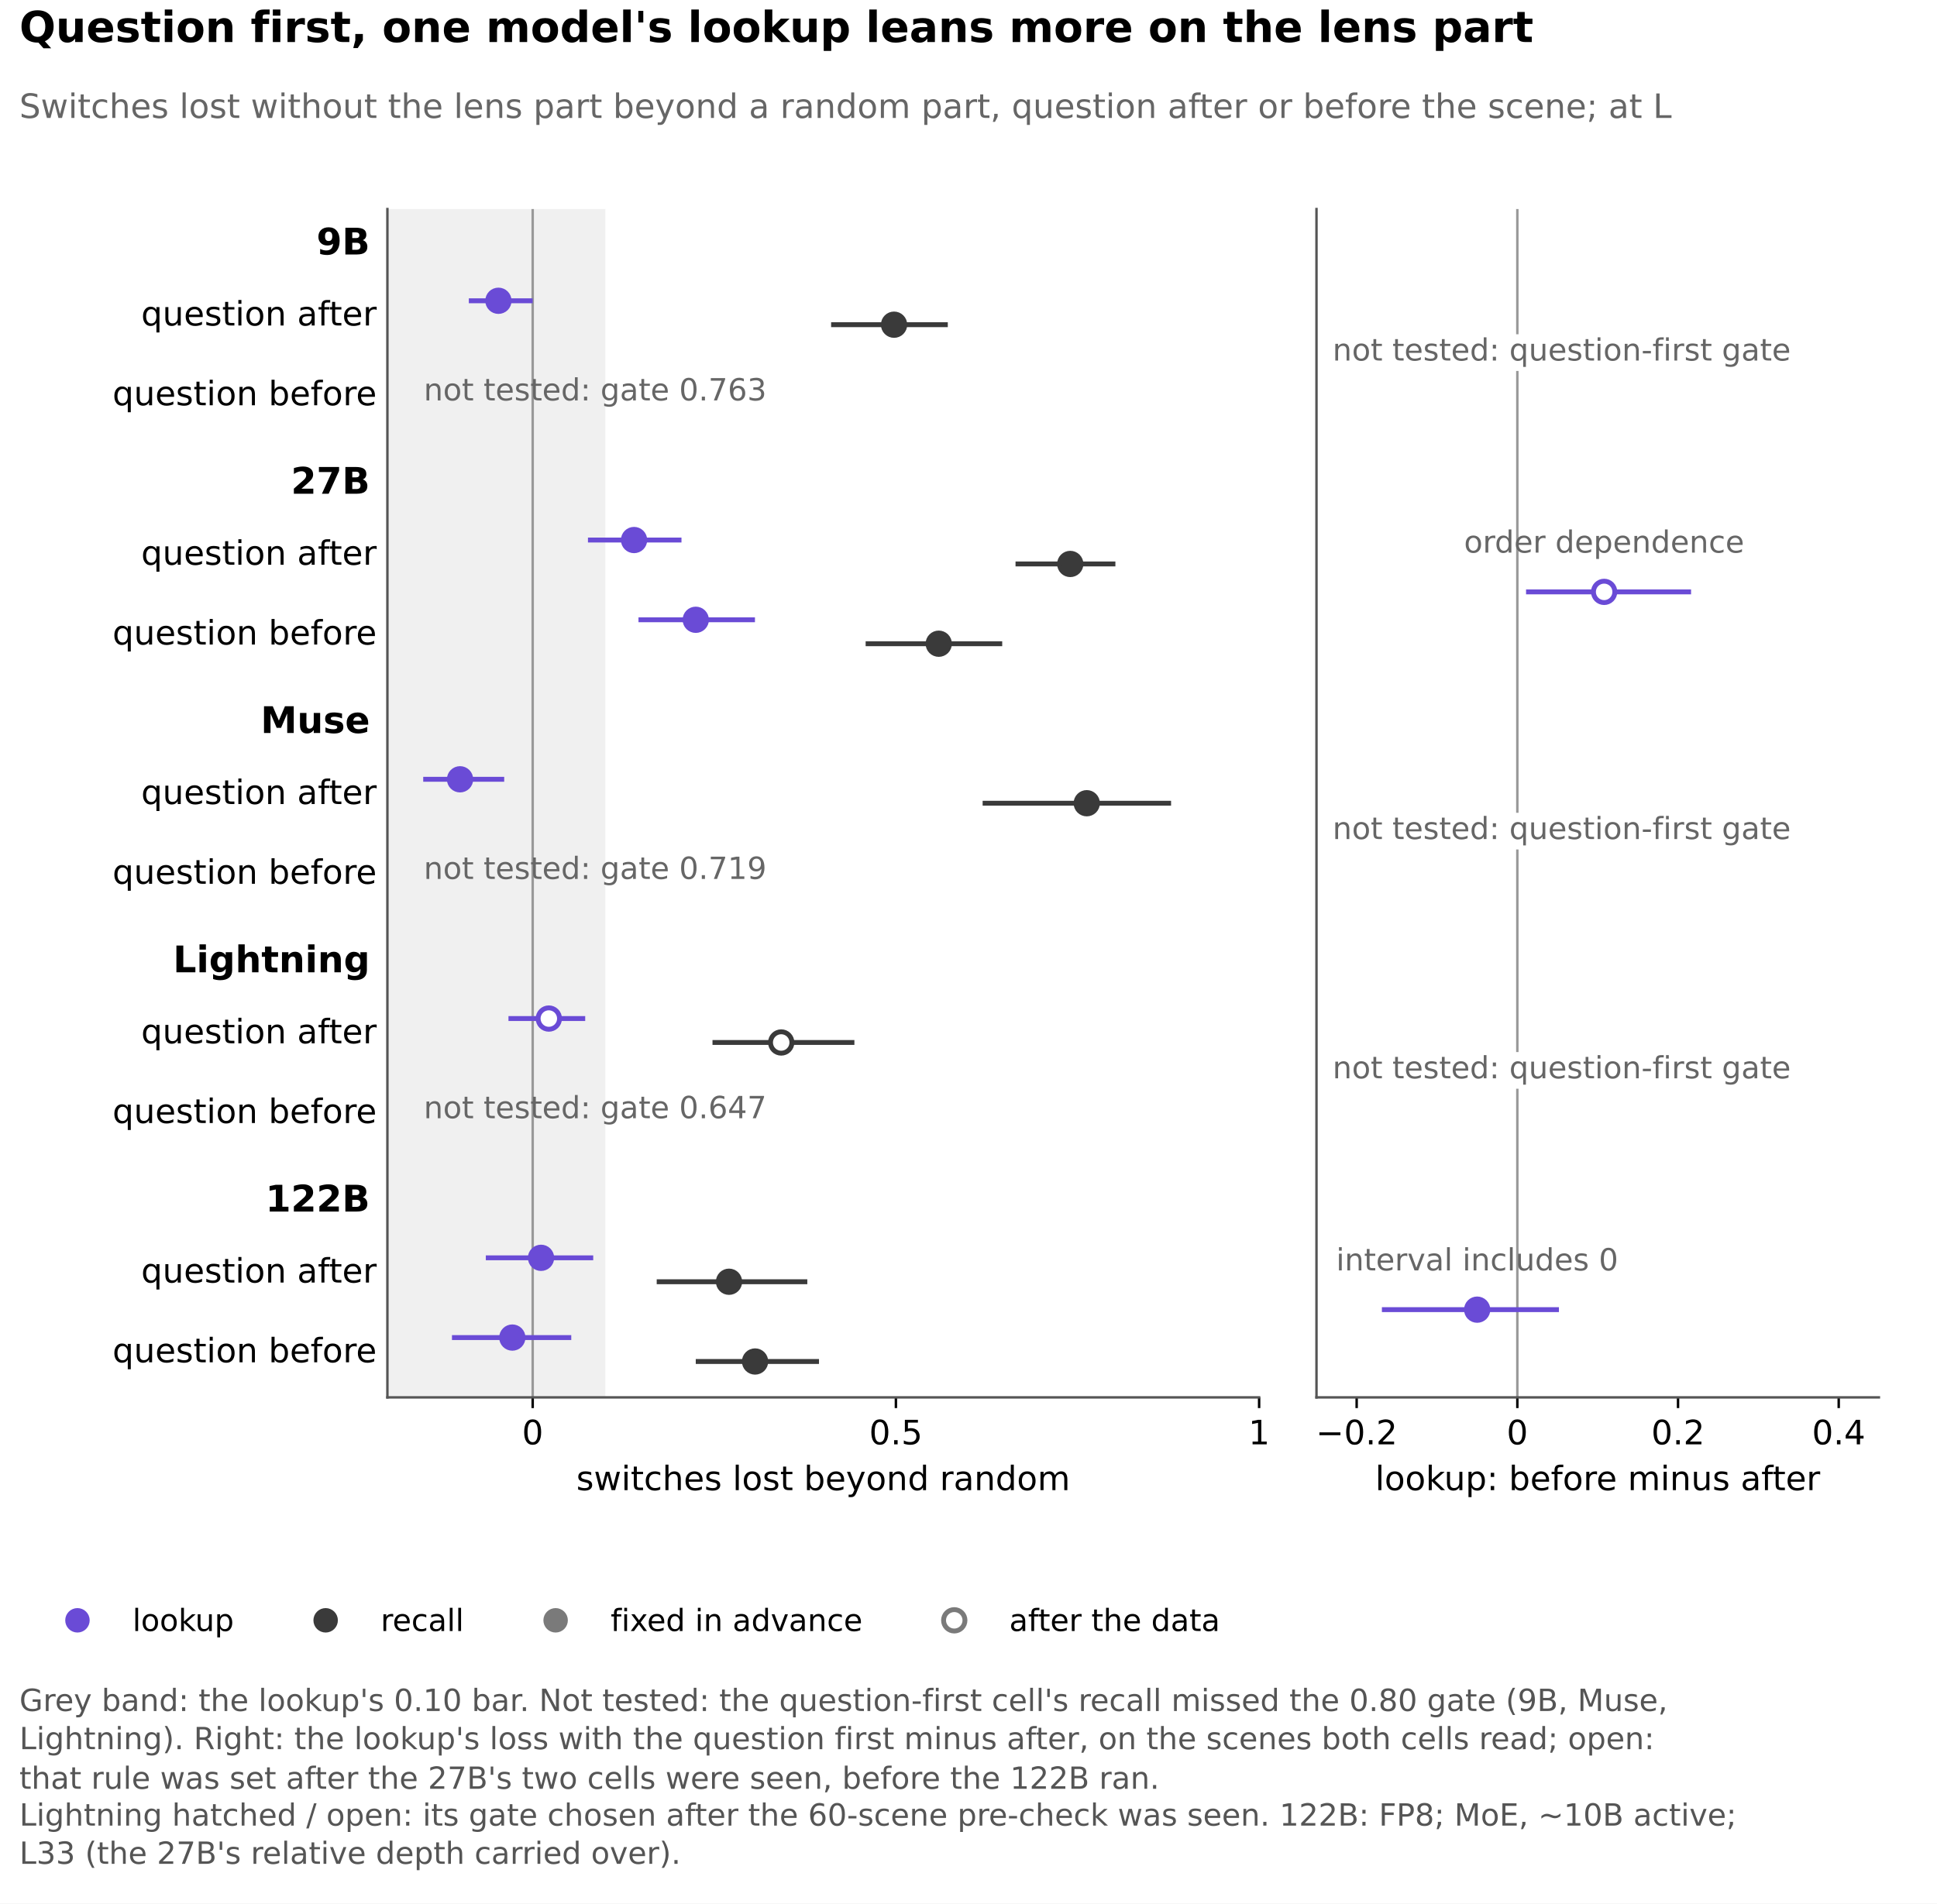
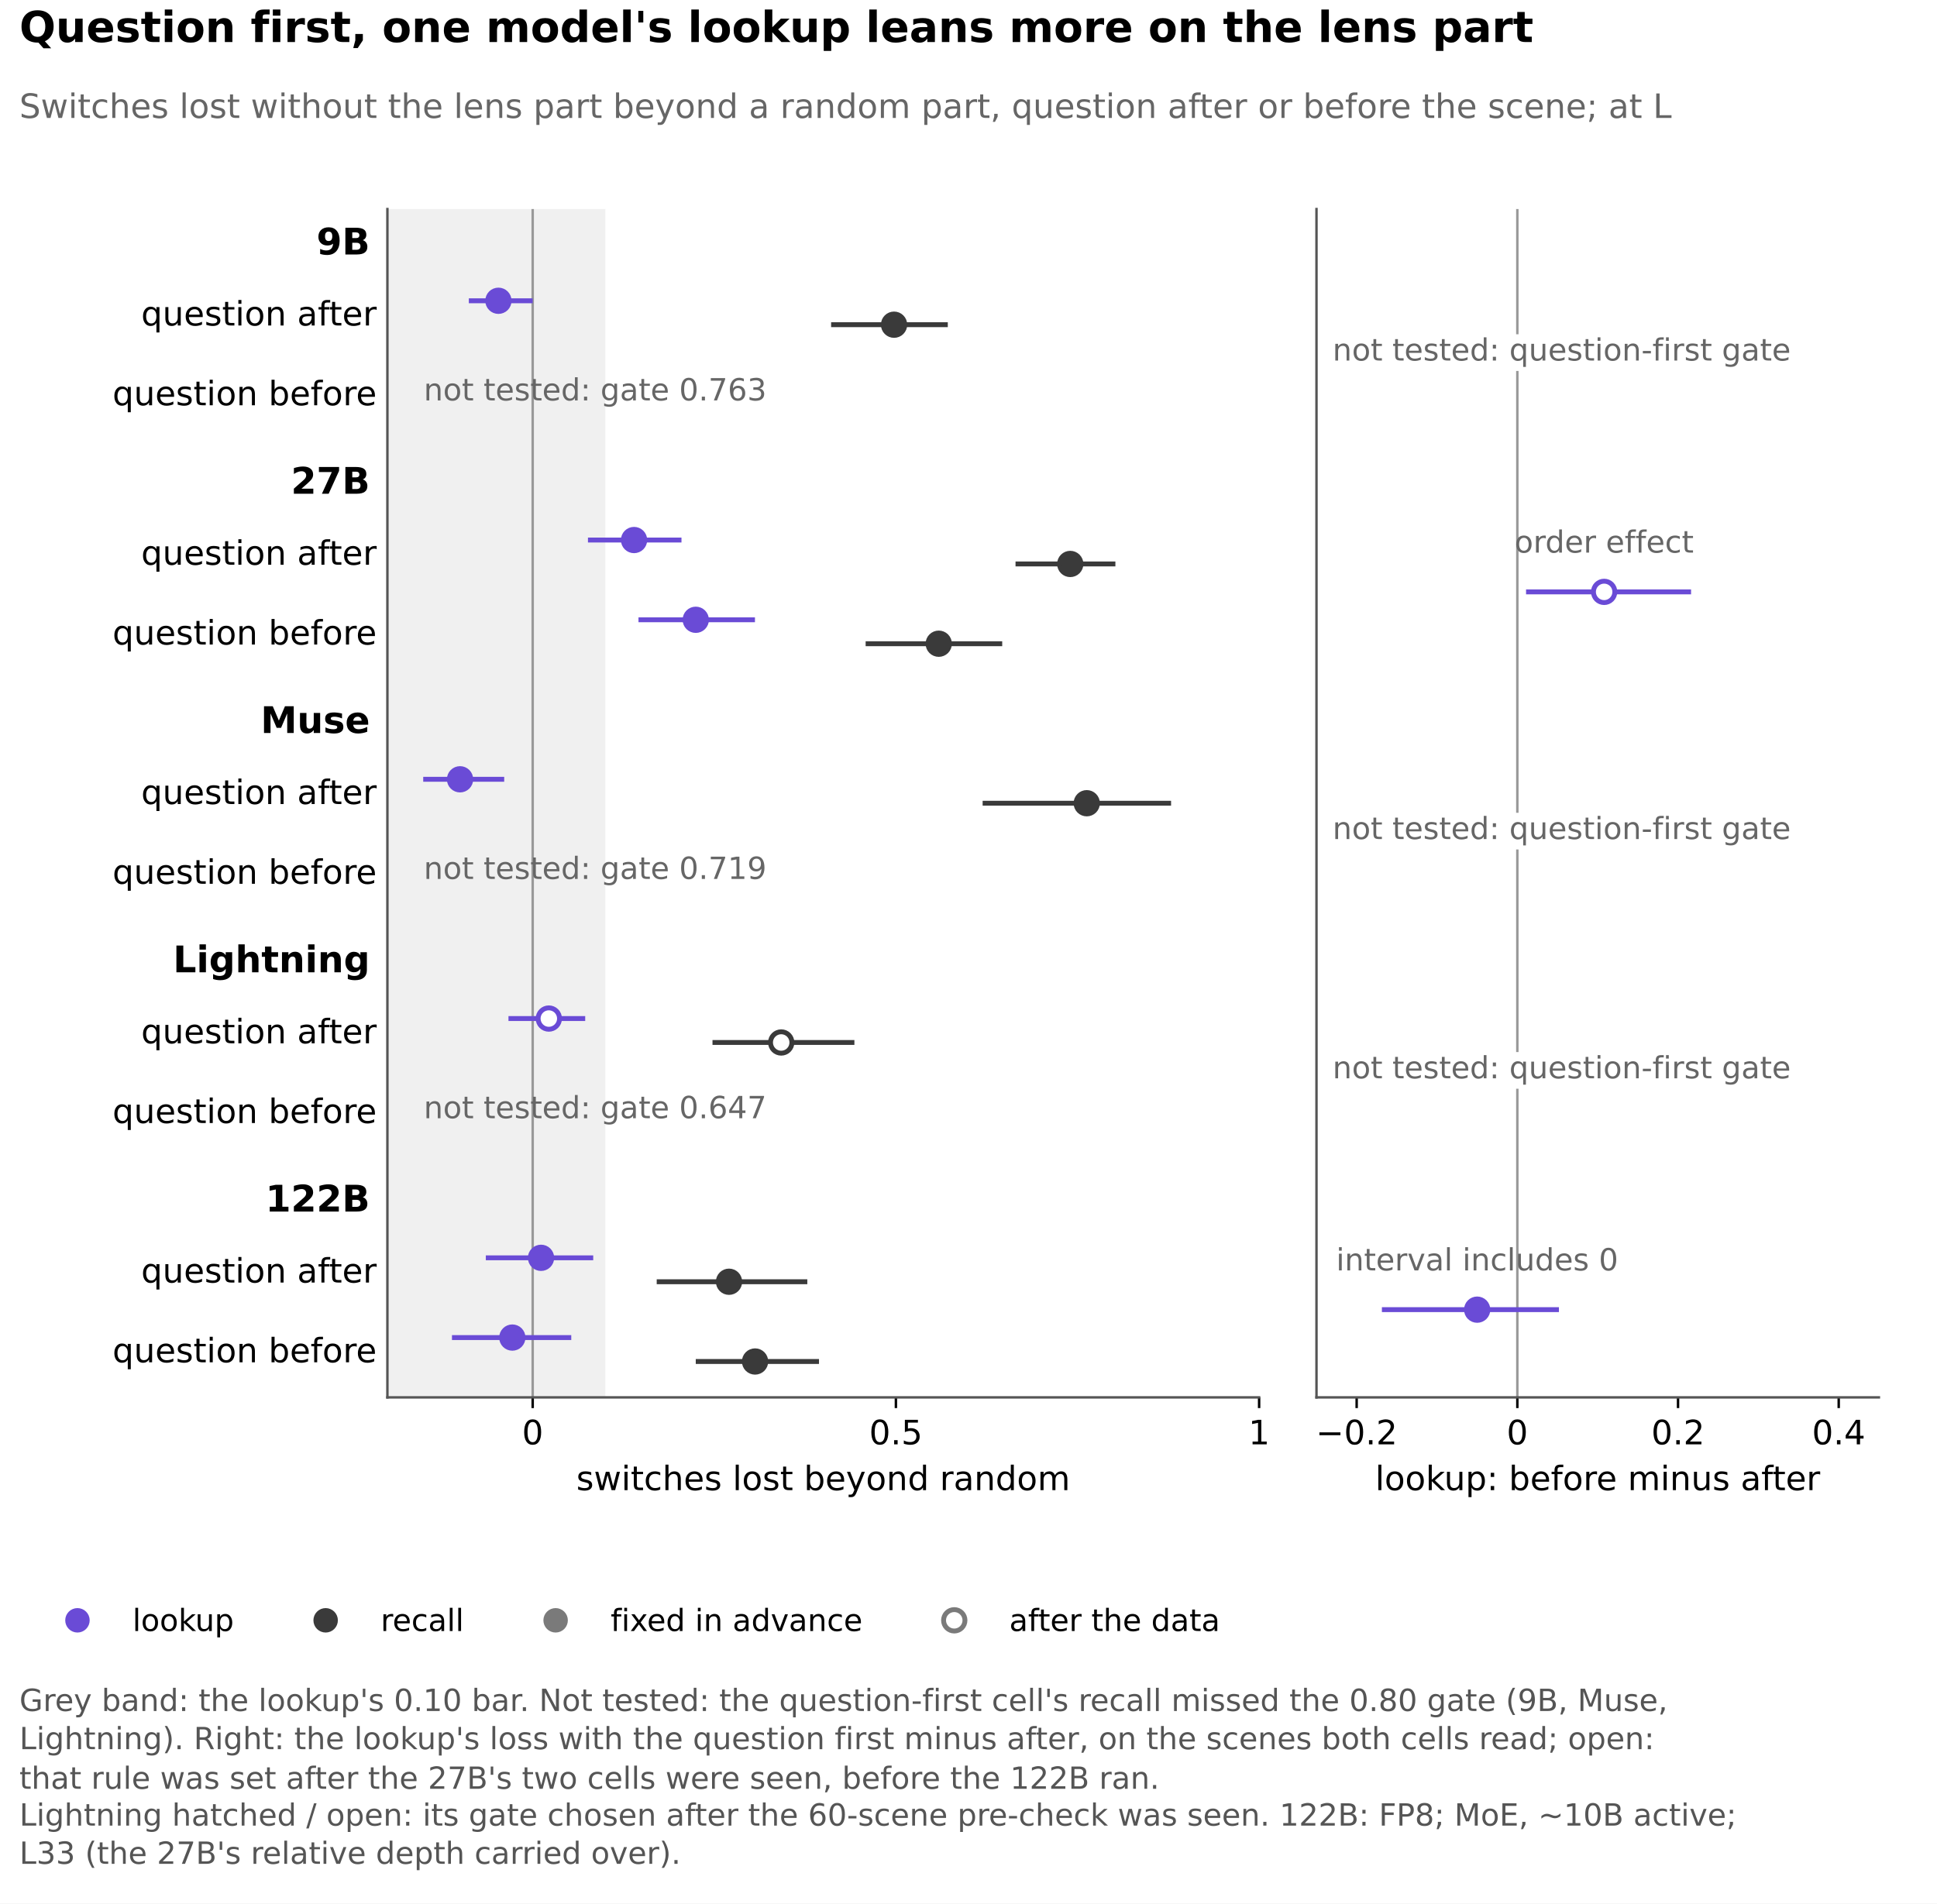
<svg xmlns="http://www.w3.org/2000/svg" xmlns:xlink="http://www.w3.org/1999/xlink" width="633.6pt" height="622.8pt" viewBox="0 0 633.6 622.8" version="1.1">
  <defs>
    <style type="text/css">*{stroke-linejoin: round; stroke-linecap: butt}</style>
  </defs>
  <g id="figure_1">
    <g id="patch_1">
      <path d="M 0 622.8  L 633.6 622.8  L 633.6 0  L 0 0  z " style="fill: #ffffff" />
    </g>
    <g id="axes_1">
      <g id="patch_2">
        <path d="M 126.72 457.2  L 411.864 457.2  L 411.864 68.4  L 126.72 68.4  z " style="fill: #ffffff" />
      </g>
      <g id="patch_3">
-         <path d="M 126.72 457.2  L 198.006 457.2  L 198.006 68.4  L 126.72 68.4  z " clip-path="url(#pda720a6f18)" style="fill: #f0f0f0" />
+         <path d="M 126.72 457.2  L 198.006 457.2  L 198.006 68.4  L 126.72 68.4  z " clip-path="url(#pafbea4a067)" style="fill: #f0f0f0" />
      </g>
      <g id="line2d_1">
-         <path d="M 174.244 457.2  L 174.244 68.4  " clip-path="url(#pda720a6f18)" style="fill: none; stroke: #999999; stroke-width: 0.8; stroke-linecap: square" />
+         <path d="M 174.244 457.2  L 174.244 68.4  " clip-path="url(#pafbea4a067)" style="fill: none; stroke: #999999; stroke-width: 0.8; stroke-linecap: square" />
      </g>
      <g id="matplotlib.axis_1">
        <g id="xtick_1">
          <g id="line2d_2">
            <defs>
-               <path id="m77b2ac8d3a" d="M 0 0  L 0 3.5  " style="stroke: #000000; stroke-width: 0.8" />
+               <path id="m7ea7273196" d="M 0 0  L 0 3.5  " style="stroke: #000000; stroke-width: 0.8" />
            </defs>
            <g>
-               <use xlink:href="#m77b2ac8d3a" x="174.244" y="457.2" style="stroke: #000000; stroke-width: 0.8" />
+               <use xlink:href="#m7ea7273196" x="174.244" y="457.2" style="stroke: #000000; stroke-width: 0.8" />
            </g>
          </g>
          <g id="text_1">
            <text style="font-size: 11px; font-family: 'DejaVu Sans'; text-anchor: middle" x="174.244" y="472.557" transform="rotate(-0 174.244 472.5574)">0</text>
          </g>
        </g>
        <g id="xtick_2">
          <g id="line2d_3">
            <g>
-               <use xlink:href="#m77b2ac8d3a" x="293.054" y="457.2" style="stroke: #000000; stroke-width: 0.8" />
+               <use xlink:href="#m7ea7273196" x="293.054" y="457.2" style="stroke: #000000; stroke-width: 0.8" />
            </g>
          </g>
          <g id="text_2">
            <text style="font-size: 11px; font-family: 'DejaVu Sans'; text-anchor: middle" x="293.054" y="472.557" transform="rotate(-0 293.0539 472.5574)">0.5</text>
          </g>
        </g>
        <g id="xtick_3">
          <g id="line2d_4">
            <g>
-               <use xlink:href="#m77b2ac8d3a" x="411.864" y="457.2" style="stroke: #000000; stroke-width: 0.8" />
+               <use xlink:href="#m7ea7273196" x="411.864" y="457.2" style="stroke: #000000; stroke-width: 0.8" />
            </g>
          </g>
          <g id="text_3">
            <text style="font-size: 11px; font-family: 'DejaVu Sans'; text-anchor: middle" x="411.864" y="472.557" transform="rotate(-0 411.8639 472.5574)">1</text>
          </g>
        </g>
        <g id="text_4">
          <text style="font-size: 11px; font-family: 'DejaVu Sans'; text-anchor: middle" x="269.292" y="487.558" transform="rotate(-0 269.2919 487.5583)">switches lost beyond random</text>
        </g>
      </g>
      <g id="matplotlib.axis_2">
        <g id="ytick_1">
          <g id="line2d_5" />
          <g id="text_5">
            <text style="font-size: 11px; font-family: 'DejaVu Sans'; text-anchor: end" x="123.22" y="106.501" transform="rotate(-0 123.22 106.5013)">question after</text>
          </g>
        </g>
        <g id="ytick_2">
          <g id="line2d_6" />
          <g id="text_6">
            <text style="font-size: 11px; font-family: 'DejaVu Sans'; text-anchor: end" x="123.22" y="132.595" transform="rotate(-0 123.22 132.5952)">question before</text>
          </g>
        </g>
        <g id="ytick_3">
          <g id="line2d_7" />
          <g id="text_7">
            <text style="font-size: 11px; font-family: 'DejaVu Sans'; text-anchor: end" x="123.22" y="184.783" transform="rotate(-0 123.22 184.7832)">question after</text>
          </g>
        </g>
        <g id="ytick_4">
          <g id="line2d_8" />
          <g id="text_8">
            <text style="font-size: 11px; font-family: 'DejaVu Sans'; text-anchor: end" x="123.22" y="210.877" transform="rotate(-0 123.22 210.8771)">question before</text>
          </g>
        </g>
        <g id="ytick_5">
          <g id="line2d_9" />
          <g id="text_9">
            <text style="font-size: 11px; font-family: 'DejaVu Sans'; text-anchor: end" x="123.22" y="263.065" transform="rotate(-0 123.22 263.065)">question after</text>
          </g>
        </g>
        <g id="ytick_6">
          <g id="line2d_10" />
          <g id="text_10">
            <text style="font-size: 11px; font-family: 'DejaVu Sans'; text-anchor: end" x="123.22" y="289.159" transform="rotate(-0 123.22 289.159)">question before</text>
          </g>
        </g>
        <g id="ytick_7">
          <g id="line2d_11" />
          <g id="text_11">
            <text style="font-size: 11px; font-family: 'DejaVu Sans'; text-anchor: end" x="123.22" y="341.347" transform="rotate(-0 123.22 341.3469)">question after</text>
          </g>
        </g>
        <g id="ytick_8">
          <g id="line2d_12" />
          <g id="text_12">
            <text style="font-size: 11px; font-family: 'DejaVu Sans'; text-anchor: end" x="123.22" y="367.441" transform="rotate(-0 123.22 367.4409)">question before</text>
          </g>
        </g>
        <g id="ytick_9">
          <g id="line2d_13" />
          <g id="text_13">
            <text style="font-size: 11px; font-family: 'DejaVu Sans'; text-anchor: end" x="123.22" y="419.629" transform="rotate(-0 123.22 419.6288)">question after</text>
          </g>
        </g>
        <g id="ytick_10">
          <g id="line2d_14" />
          <g id="text_14">
            <text style="font-size: 11px; font-family: 'DejaVu Sans'; text-anchor: end" x="123.22" y="445.723" transform="rotate(-0 123.22 445.7228)">question before</text>
          </g>
        </g>
      </g>
      <g id="line2d_15">
-         <path d="M 153.354 98.408  L 174.244 98.408  " clip-path="url(#pda720a6f18)" style="fill: none; stroke: #6a4bd6; stroke-width: 1.6" />
+         <path d="M 153.354 98.408  L 174.244 98.408  " clip-path="url(#pafbea4a067)" style="fill: none; stroke: #6a4bd6; stroke-width: 1.6" />
      </g>
      <g id="line2d_16">
-         <path d="M 271.86 106.236  L 310.027 106.236  " clip-path="url(#pda720a6f18)" style="fill: none; stroke: #3a3a3a; stroke-width: 1.6" />
+         <path d="M 271.86 106.236  L 310.027 106.236  " clip-path="url(#pafbea4a067)" style="fill: none; stroke: #3a3a3a; stroke-width: 1.6" />
      </g>
      <g id="line2d_17">
-         <path d="M 192.324 176.69  L 222.913 176.69  " clip-path="url(#pda720a6f18)" style="fill: none; stroke: #6a4bd6; stroke-width: 1.6" />
+         <path d="M 192.324 176.69  L 222.913 176.69  " clip-path="url(#pafbea4a067)" style="fill: none; stroke: #6a4bd6; stroke-width: 1.6" />
      </g>
      <g id="line2d_18">
-         <path d="M 332.183 184.518  L 364.849 184.518  " clip-path="url(#pda720a6f18)" style="fill: none; stroke: #3a3a3a; stroke-width: 1.6" />
+         <path d="M 332.183 184.518  L 364.849 184.518  " clip-path="url(#pafbea4a067)" style="fill: none; stroke: #3a3a3a; stroke-width: 1.6" />
      </g>
      <g id="line2d_19">
-         <path d="M 208.849 202.784  L 246.949 202.784  " clip-path="url(#pda720a6f18)" style="fill: none; stroke: #6a4bd6; stroke-width: 1.6" />
+         <path d="M 208.849 202.784  L 246.949 202.784  " clip-path="url(#pafbea4a067)" style="fill: none; stroke: #6a4bd6; stroke-width: 1.6" />
      </g>
      <g id="line2d_20">
-         <path d="M 283.153 210.612  L 327.828 210.612  " clip-path="url(#pda720a6f18)" style="fill: none; stroke: #3a3a3a; stroke-width: 1.6" />
+         <path d="M 283.153 210.612  L 327.828 210.612  " clip-path="url(#pafbea4a067)" style="fill: none; stroke: #3a3a3a; stroke-width: 1.6" />
      </g>
      <g id="line2d_21">
-         <path d="M 138.438 254.972  L 164.926 254.972  " clip-path="url(#pda720a6f18)" style="fill: none; stroke: #6a4bd6; stroke-width: 1.6" />
+         <path d="M 138.438 254.972  L 164.926 254.972  " clip-path="url(#pafbea4a067)" style="fill: none; stroke: #6a4bd6; stroke-width: 1.6" />
      </g>
      <g id="line2d_22">
-         <path d="M 321.424 262.8  L 383.061 262.8  " clip-path="url(#pda720a6f18)" style="fill: none; stroke: #3a3a3a; stroke-width: 1.6" />
+         <path d="M 321.424 262.8  L 383.061 262.8  " clip-path="url(#pafbea4a067)" style="fill: none; stroke: #3a3a3a; stroke-width: 1.6" />
      </g>
      <g id="line2d_23">
-         <path d="M 166.323 333.254  L 191.421 333.254  " clip-path="url(#pda720a6f18)" style="fill: none; stroke: #6a4bd6; stroke-width: 1.6" />
+         <path d="M 166.323 333.254  L 191.421 333.254  " clip-path="url(#pafbea4a067)" style="fill: none; stroke: #6a4bd6; stroke-width: 1.6" />
      </g>
      <g id="line2d_24">
-         <path d="M 233.06 341.082  L 279.476 341.082  " clip-path="url(#pda720a6f18)" style="fill: none; stroke: #3a3a3a; stroke-width: 1.6" />
+         <path d="M 233.06 341.082  L 279.476 341.082  " clip-path="url(#pafbea4a067)" style="fill: none; stroke: #3a3a3a; stroke-width: 1.6" />
      </g>
      <g id="line2d_25">
-         <path d="M 158.914 411.536  L 194.046 411.536  " clip-path="url(#pda720a6f18)" style="fill: none; stroke: #6a4bd6; stroke-width: 1.6" />
+         <path d="M 158.914 411.536  L 194.046 411.536  " clip-path="url(#pafbea4a067)" style="fill: none; stroke: #6a4bd6; stroke-width: 1.6" />
      </g>
      <g id="line2d_26">
-         <path d="M 214.812 419.364  L 264.076 419.364  " clip-path="url(#pda720a6f18)" style="fill: none; stroke: #3a3a3a; stroke-width: 1.6" />
+         <path d="M 214.812 419.364  L 264.076 419.364  " clip-path="url(#pafbea4a067)" style="fill: none; stroke: #3a3a3a; stroke-width: 1.6" />
      </g>
      <g id="line2d_27">
-         <path d="M 147.842 437.63  L 186.862 437.63  " clip-path="url(#pda720a6f18)" style="fill: none; stroke: #6a4bd6; stroke-width: 1.6" />
+         <path d="M 147.842 437.63  L 186.862 437.63  " clip-path="url(#pafbea4a067)" style="fill: none; stroke: #6a4bd6; stroke-width: 1.6" />
      </g>
      <g id="line2d_28">
-         <path d="M 227.586 445.458  L 267.895 445.458  " clip-path="url(#pda720a6f18)" style="fill: none; stroke: #3a3a3a; stroke-width: 1.6" />
+         <path d="M 227.586 445.458  L 267.895 445.458  " clip-path="url(#pafbea4a067)" style="fill: none; stroke: #3a3a3a; stroke-width: 1.6" />
      </g>
      <g id="patch_4">
        <path d="M 126.72 457.2  L 126.72 68.4  " style="fill: none; stroke: #555555; stroke-width: 0.8; stroke-linejoin: miter; stroke-linecap: square" />
      </g>
      <g id="patch_5">
        <path d="M 126.72 457.2  L 411.864 457.2  " style="fill: none; stroke: #555555; stroke-width: 0.8; stroke-linejoin: miter; stroke-linecap: square" />
      </g>
      <g id="text_15">
        <text style="font-weight: 700; font-size: 12px; font-family: 'DejaVu Sans'; text-anchor: end" x="121.017" y="83.259" transform="rotate(-0 121.0171 83.25947)">9B</text>
      </g>
      <g id="line2d_29">
        <defs>
-           <path id="m6a3da10db0" d="M 0 3.5  C 0.928 3.5 1.819 3.131 2.475 2.475  C 3.131 1.819 3.5 0.928 3.5 0  C 3.5 -0.928 3.131 -1.819 2.475 -2.475  C 1.819 -3.131 0.928 -3.5 0 -3.5  C -0.928 -3.5 -1.819 -3.131 -2.475 -2.475  C -3.131 -1.819 -3.5 -0.928 -3.5 0  C -3.5 0.928 -3.131 1.819 -2.475 2.475  C -1.819 3.131 -0.928 3.5 0 3.5  z " style="stroke: #6a4bd6; stroke-width: 1.6" />
-         </defs>
-         <g clip-path="url(#pda720a6f18)">
-           <use xlink:href="#m6a3da10db0" x="163.035" y="98.408" style="fill: #6a4bd6; stroke: #6a4bd6; stroke-width: 1.6" />
+           <path id="m12250454e1" d="M 0 3.5  C 0.928 3.5 1.819 3.131 2.475 2.475  C 3.131 1.819 3.5 0.928 3.5 0  C 3.5 -0.928 3.131 -1.819 2.475 -2.475  C 1.819 -3.131 0.928 -3.5 0 -3.5  C -0.928 -3.5 -1.819 -3.131 -2.475 -2.475  C -3.131 -1.819 -3.5 -0.928 -3.5 0  C -3.5 0.928 -3.131 1.819 -2.475 2.475  C -1.819 3.131 -0.928 3.5 0 3.5  z " style="stroke: #6a4bd6; stroke-width: 1.6" />
+         </defs>
+         <g clip-path="url(#pafbea4a067)">
+           <use xlink:href="#m12250454e1" x="163.035" y="98.408" style="fill: #6a4bd6; stroke: #6a4bd6; stroke-width: 1.6" />
        </g>
      </g>
      <g id="line2d_30">
        <defs>
-           <path id="mb5ad78a70e" d="M 0 3.5  C 0.928 3.5 1.819 3.131 2.475 2.475  C 3.131 1.819 3.5 0.928 3.5 0  C 3.5 -0.928 3.131 -1.819 2.475 -2.475  C 1.819 -3.131 0.928 -3.5 0 -3.5  C -0.928 -3.5 -1.819 -3.131 -2.475 -2.475  C -3.131 -1.819 -3.5 -0.928 -3.5 0  C -3.5 0.928 -3.131 1.819 -2.475 2.475  C -1.819 3.131 -0.928 3.5 0 3.5  z " style="stroke: #3a3a3a; stroke-width: 1.6" />
-         </defs>
-         <g clip-path="url(#pda720a6f18)">
-           <use xlink:href="#mb5ad78a70e" x="292.451" y="106.236" style="fill: #3a3a3a; stroke: #3a3a3a; stroke-width: 1.6" />
+           <path id="m46dbf1bd39" d="M 0 3.5  C 0.928 3.5 1.819 3.131 2.475 2.475  C 3.131 1.819 3.5 0.928 3.5 0  C 3.5 -0.928 3.131 -1.819 2.475 -2.475  C 1.819 -3.131 0.928 -3.5 0 -3.5  C -0.928 -3.5 -1.819 -3.131 -2.475 -2.475  C -3.131 -1.819 -3.5 -0.928 -3.5 0  C -3.5 0.928 -3.131 1.819 -2.475 2.475  C -1.819 3.131 -0.928 3.5 0 3.5  z " style="stroke: #3a3a3a; stroke-width: 1.6" />
+         </defs>
+         <g clip-path="url(#pafbea4a067)">
+           <use xlink:href="#m46dbf1bd39" x="292.451" y="106.236" style="fill: #3a3a3a; stroke: #3a3a3a; stroke-width: 1.6" />
        </g>
      </g>
      <g id="text_16">
        <text style="font-size: 10px; font-family: 'DejaVu Sans'; text-anchor: start; fill: #666666" x="138.601" y="131.014" transform="rotate(-0 138.601 131.0142)">not tested: gate 0.763</text>
      </g>
      <g id="text_17">
        <text style="font-weight: 700; font-size: 12px; font-family: 'DejaVu Sans'; text-anchor: end" x="121.017" y="161.541" transform="rotate(-0 121.0171 161.5413)">27B</text>
      </g>
      <g id="line2d_31">
-         <g clip-path="url(#pda720a6f18)">
-           <use xlink:href="#m6a3da10db0" x="207.4" y="176.69" style="fill: #6a4bd6; stroke: #6a4bd6; stroke-width: 1.6" />
+         <g clip-path="url(#pafbea4a067)">
+           <use xlink:href="#m12250454e1" x="207.4" y="176.69" style="fill: #6a4bd6; stroke: #6a4bd6; stroke-width: 1.6" />
        </g>
      </g>
      <g id="line2d_32">
-         <g clip-path="url(#pda720a6f18)">
-           <use xlink:href="#mb5ad78a70e" x="350.083" y="184.518" style="fill: #3a3a3a; stroke: #3a3a3a; stroke-width: 1.6" />
+         <g clip-path="url(#pafbea4a067)">
+           <use xlink:href="#m46dbf1bd39" x="350.083" y="184.518" style="fill: #3a3a3a; stroke: #3a3a3a; stroke-width: 1.6" />
        </g>
      </g>
      <g id="line2d_33">
-         <g clip-path="url(#pda720a6f18)">
-           <use xlink:href="#m6a3da10db0" x="227.587" y="202.784" style="fill: #6a4bd6; stroke: #6a4bd6; stroke-width: 1.6" />
+         <g clip-path="url(#pafbea4a067)">
+           <use xlink:href="#m12250454e1" x="227.587" y="202.784" style="fill: #6a4bd6; stroke: #6a4bd6; stroke-width: 1.6" />
        </g>
      </g>
      <g id="line2d_34">
-         <g clip-path="url(#pda720a6f18)">
-           <use xlink:href="#mb5ad78a70e" x="307.067" y="210.612" style="fill: #3a3a3a; stroke: #3a3a3a; stroke-width: 1.6" />
+         <g clip-path="url(#pafbea4a067)">
+           <use xlink:href="#m46dbf1bd39" x="307.067" y="210.612" style="fill: #3a3a3a; stroke: #3a3a3a; stroke-width: 1.6" />
        </g>
      </g>
      <g id="text_18">
        <text style="font-weight: 700; font-size: 12px; font-family: 'DejaVu Sans'; text-anchor: end" x="121.017" y="239.823" transform="rotate(-0 121.0171 239.8232)">Muse</text>
      </g>
      <g id="line2d_35">
-         <g clip-path="url(#pda720a6f18)">
-           <use xlink:href="#m6a3da10db0" x="150.482" y="254.972" style="fill: #6a4bd6; stroke: #6a4bd6; stroke-width: 1.6" />
+         <g clip-path="url(#pafbea4a067)">
+           <use xlink:href="#m12250454e1" x="150.482" y="254.972" style="fill: #6a4bd6; stroke: #6a4bd6; stroke-width: 1.6" />
        </g>
      </g>
      <g id="line2d_36">
-         <g clip-path="url(#pda720a6f18)">
-           <use xlink:href="#mb5ad78a70e" x="355.48" y="262.8" style="fill: #3a3a3a; stroke: #3a3a3a; stroke-width: 1.6" />
+         <g clip-path="url(#pafbea4a067)">
+           <use xlink:href="#m46dbf1bd39" x="355.48" y="262.8" style="fill: #3a3a3a; stroke: #3a3a3a; stroke-width: 1.6" />
        </g>
      </g>
      <g id="text_19">
        <text style="font-size: 10px; font-family: 'DejaVu Sans'; text-anchor: start; fill: #666666" x="138.601" y="287.578" transform="rotate(-0 138.601 287.5779)">not tested: gate 0.719</text>
      </g>
      <g id="text_20">
        <text style="font-weight: 700; font-size: 12px; font-family: 'DejaVu Sans'; text-anchor: end" x="121.017" y="318.106" transform="rotate(-0 121.0171 318.1056)">Lightning</text>
      </g>
      <g id="line2d_37">
        <defs>
-           <path id="m3244576277" d="M 0 3.5  C 0.928 3.5 1.819 3.131 2.475 2.475  C 3.131 1.819 3.5 0.928 3.5 0  C 3.5 -0.928 3.131 -1.819 2.475 -2.475  C 1.819 -3.131 0.928 -3.5 0 -3.5  C -0.928 -3.5 -1.819 -3.131 -2.475 -2.475  C -3.131 -1.819 -3.5 -0.928 -3.5 0  C -3.5 0.928 -3.131 1.819 -2.475 2.475  C -1.819 3.131 -0.928 3.5 0 3.5  z " style="stroke: #6a4bd6; stroke-width: 1.6" />
-         </defs>
-         <g clip-path="url(#pda720a6f18)">
-           <use xlink:href="#m3244576277" x="179.524" y="333.254" style="fill: #ffffff; stroke: #6a4bd6; stroke-width: 1.6" />
+           <path id="m1d51f7a908" d="M 0 3.5  C 0.928 3.5 1.819 3.131 2.475 2.475  C 3.131 1.819 3.5 0.928 3.5 0  C 3.5 -0.928 3.131 -1.819 2.475 -2.475  C 1.819 -3.131 0.928 -3.5 0 -3.5  C -0.928 -3.5 -1.819 -3.131 -2.475 -2.475  C -3.131 -1.819 -3.5 -0.928 -3.5 0  C -3.5 0.928 -3.131 1.819 -2.475 2.475  C -1.819 3.131 -0.928 3.5 0 3.5  z " style="stroke: #6a4bd6; stroke-width: 1.6" />
+         </defs>
+         <g clip-path="url(#pafbea4a067)">
+           <use xlink:href="#m1d51f7a908" x="179.524" y="333.254" style="fill: #ffffff; stroke: #6a4bd6; stroke-width: 1.6" />
        </g>
      </g>
      <g id="line2d_38">
        <defs>
-           <path id="ma347b01719" d="M 0 3.5  C 0.928 3.5 1.819 3.131 2.475 2.475  C 3.131 1.819 3.5 0.928 3.5 0  C 3.5 -0.928 3.131 -1.819 2.475 -2.475  C 1.819 -3.131 0.928 -3.5 0 -3.5  C -0.928 -3.5 -1.819 -3.131 -2.475 -2.475  C -3.131 -1.819 -3.5 -0.928 -3.5 0  C -3.5 0.928 -3.131 1.819 -2.475 2.475  C -1.819 3.131 -0.928 3.5 0 3.5  z " style="stroke: #3a3a3a; stroke-width: 1.6" />
-         </defs>
-         <g clip-path="url(#pda720a6f18)">
-           <use xlink:href="#ma347b01719" x="255.535" y="341.082" style="fill: #ffffff; stroke: #3a3a3a; stroke-width: 1.6" />
+           <path id="ma18947cd16" d="M 0 3.5  C 0.928 3.5 1.819 3.131 2.475 2.475  C 3.131 1.819 3.5 0.928 3.5 0  C 3.5 -0.928 3.131 -1.819 2.475 -2.475  C 1.819 -3.131 0.928 -3.5 0 -3.5  C -0.928 -3.5 -1.819 -3.131 -2.475 -2.475  C -3.131 -1.819 -3.5 -0.928 -3.5 0  C -3.5 0.928 -3.131 1.819 -2.475 2.475  C -1.819 3.131 -0.928 3.5 0 3.5  z " style="stroke: #3a3a3a; stroke-width: 1.6" />
+         </defs>
+         <g clip-path="url(#pafbea4a067)">
+           <use xlink:href="#ma18947cd16" x="255.535" y="341.082" style="fill: #ffffff; stroke: #3a3a3a; stroke-width: 1.6" />
        </g>
      </g>
      <g id="text_21">
        <text style="font-size: 10px; font-family: 'DejaVu Sans'; text-anchor: start; fill: #666666" x="138.601" y="365.86" transform="rotate(-0 138.601 365.8598)">not tested: gate 0.647</text>
      </g>
      <g id="text_22">
        <text style="font-weight: 700; font-size: 12px; font-family: 'DejaVu Sans'; text-anchor: end" x="121.017" y="396.387" transform="rotate(-0 121.0171 396.387)">122B</text>
      </g>
      <g id="line2d_39">
-         <g clip-path="url(#pda720a6f18)">
-           <use xlink:href="#m6a3da10db0" x="176.975" y="411.536" style="fill: #6a4bd6; stroke: #6a4bd6; stroke-width: 1.6" />
+         <g clip-path="url(#pafbea4a067)">
+           <use xlink:href="#m12250454e1" x="176.975" y="411.536" style="fill: #6a4bd6; stroke: #6a4bd6; stroke-width: 1.6" />
        </g>
      </g>
      <g id="line2d_40">
-         <g clip-path="url(#pda720a6f18)">
-           <use xlink:href="#mb5ad78a70e" x="238.466" y="419.364" style="fill: #3a3a3a; stroke: #3a3a3a; stroke-width: 1.6" />
+         <g clip-path="url(#pafbea4a067)">
+           <use xlink:href="#m46dbf1bd39" x="238.466" y="419.364" style="fill: #3a3a3a; stroke: #3a3a3a; stroke-width: 1.6" />
        </g>
      </g>
      <g id="line2d_41">
-         <g clip-path="url(#pda720a6f18)">
-           <use xlink:href="#m6a3da10db0" x="167.582" y="437.63" style="fill: #6a4bd6; stroke: #6a4bd6; stroke-width: 1.6" />
+         <g clip-path="url(#pafbea4a067)">
+           <use xlink:href="#m12250454e1" x="167.582" y="437.63" style="fill: #6a4bd6; stroke: #6a4bd6; stroke-width: 1.6" />
        </g>
      </g>
      <g id="line2d_42">
-         <g clip-path="url(#pda720a6f18)">
-           <use xlink:href="#mb5ad78a70e" x="246.985" y="445.458" style="fill: #3a3a3a; stroke: #3a3a3a; stroke-width: 1.6" />
+         <g clip-path="url(#pafbea4a067)">
+           <use xlink:href="#m46dbf1bd39" x="246.985" y="445.458" style="fill: #3a3a3a; stroke: #3a3a3a; stroke-width: 1.6" />
        </g>
      </g>
    </g>
    <g id="axes_2">
      <g id="patch_6">
        <path d="M 430.628 457.2  L 614.592 457.2  L 614.592 68.4  L 430.628 68.4  z " style="fill: #ffffff" />
      </g>
      <g id="line2d_43">
-         <path d="M 496.33 457.2  L 496.33 68.4  " clip-path="url(#pda7717af1d)" style="fill: none; stroke: #999999; stroke-width: 0.8; stroke-linecap: square" />
+         <path d="M 496.33 457.2  L 496.33 68.4  " clip-path="url(#pc1dfeb35fc)" style="fill: none; stroke: #999999; stroke-width: 0.8; stroke-linecap: square" />
      </g>
      <g id="matplotlib.axis_3">
        <g id="xtick_4">
          <g id="line2d_44">
            <g>
-               <use xlink:href="#m77b2ac8d3a" x="443.768" y="457.2" style="stroke: #000000; stroke-width: 0.8" />
+               <use xlink:href="#m7ea7273196" x="443.768" y="457.2" style="stroke: #000000; stroke-width: 0.8" />
            </g>
          </g>
          <g id="text_23">
            <text style="font-size: 11px; font-family: 'DejaVu Sans'; text-anchor: middle" x="443.768" y="472.557" transform="rotate(-0 443.7685 472.5574)">−0.2</text>
          </g>
        </g>
        <g id="xtick_5">
          <g id="line2d_45">
            <g>
-               <use xlink:href="#m77b2ac8d3a" x="496.33" y="457.2" style="stroke: #000000; stroke-width: 0.8" />
+               <use xlink:href="#m7ea7273196" x="496.33" y="457.2" style="stroke: #000000; stroke-width: 0.8" />
            </g>
          </g>
          <g id="text_24">
            <text style="font-size: 11px; font-family: 'DejaVu Sans'; text-anchor: middle" x="496.33" y="472.557" transform="rotate(-0 496.3296 472.5574)">0</text>
          </g>
        </g>
        <g id="xtick_6">
          <g id="line2d_46">
            <g>
-               <use xlink:href="#m77b2ac8d3a" x="548.891" y="457.2" style="stroke: #000000; stroke-width: 0.8" />
+               <use xlink:href="#m7ea7273196" x="548.891" y="457.2" style="stroke: #000000; stroke-width: 0.8" />
            </g>
          </g>
          <g id="text_25">
            <text style="font-size: 11px; font-family: 'DejaVu Sans'; text-anchor: middle" x="548.891" y="472.557" transform="rotate(-0 548.8906 472.5574)">0.2</text>
          </g>
        </g>
        <g id="xtick_7">
          <g id="line2d_47">
            <g>
-               <use xlink:href="#m77b2ac8d3a" x="601.452" y="457.2" style="stroke: #000000; stroke-width: 0.8" />
+               <use xlink:href="#m7ea7273196" x="601.452" y="457.2" style="stroke: #000000; stroke-width: 0.8" />
            </g>
          </g>
          <g id="text_26">
            <text style="font-size: 11px; font-family: 'DejaVu Sans'; text-anchor: middle" x="601.452" y="472.557" transform="rotate(-0 601.4517 472.5574)">0.4</text>
          </g>
        </g>
        <g id="text_27">
          <text style="font-size: 11px; font-family: 'DejaVu Sans'; text-anchor: middle" x="522.61" y="487.558" transform="rotate(-0 522.6101 487.5583)">lookup: before minus after</text>
        </g>
      </g>
      <g id="matplotlib.axis_4">
        <g id="ytick_11">
          <g id="line2d_48" />
        </g>
        <g id="ytick_12">
          <g id="line2d_49" />
        </g>
        <g id="ytick_13">
          <g id="line2d_50" />
        </g>
        <g id="ytick_14">
          <g id="line2d_51" />
        </g>
        <g id="ytick_15">
          <g id="line2d_52" />
        </g>
        <g id="ytick_16">
          <g id="line2d_53" />
        </g>
        <g id="ytick_17">
          <g id="line2d_54" />
        </g>
        <g id="ytick_18">
          <g id="line2d_55" />
        </g>
        <g id="ytick_19">
          <g id="line2d_56" />
        </g>
        <g id="ytick_20">
          <g id="line2d_57" />
        </g>
      </g>
      <g id="line2d_58">
-         <path d="M 499.18 193.651  L 553.153 193.651  " clip-path="url(#pda7717af1d)" style="fill: none; stroke: #6a4bd6; stroke-width: 1.6" />
+         <path d="M 499.18 193.651  L 553.153 193.651  " clip-path="url(#pc1dfeb35fc)" style="fill: none; stroke: #6a4bd6; stroke-width: 1.6" />
      </g>
      <g id="line2d_59">
-         <path d="M 452.024 428.497  L 509.931 428.497  " clip-path="url(#pda7717af1d)" style="fill: none; stroke: #6a4bd6; stroke-width: 1.6" />
+         <path d="M 452.024 428.497  L 509.931 428.497  " clip-path="url(#pc1dfeb35fc)" style="fill: none; stroke: #6a4bd6; stroke-width: 1.6" />
      </g>
      <g id="patch_7">
        <path d="M 430.628 457.2  L 430.628 68.4  " style="fill: none; stroke: #555555; stroke-width: 0.8; stroke-linejoin: miter; stroke-linecap: square" />
      </g>
      <g id="patch_8">
        <path d="M 430.628 457.2  L 614.592 457.2  " style="fill: none; stroke: #555555; stroke-width: 0.8; stroke-linejoin: miter; stroke-linecap: square" />
      </g>
      <g id="text_28">
        <g id="patch_9">
          <path d="M 434.884 121.37  L 586.769 121.37  L 586.769 109.369  L 434.884 109.369  z " style="fill: #ffffff" />
        </g>
        <text style="font-size: 10px; font-family: 'DejaVu Sans'; text-anchor: start; fill: #666666" x="435.884" y="117.967" transform="rotate(-0 435.8843 117.9672)">not tested: question-first gate</text>
      </g>
      <g id="line2d_60">
-         <g clip-path="url(#pda7717af1d)">
-           <use xlink:href="#m3244576277" x="524.719" y="193.651" style="fill: #ffffff; stroke: #6a4bd6; stroke-width: 1.6" />
+         <g clip-path="url(#pc1dfeb35fc)">
+           <use xlink:href="#m1d51f7a908" x="524.719" y="193.651" style="fill: #ffffff; stroke: #6a4bd6; stroke-width: 1.6" />
        </g>
      </g>
      <g id="text_29">
-         <text style="font-size: 10px; font-family: 'DejaVu Sans'; text-anchor: middle; fill: #666666" x="524.719" y="180.811" transform="rotate(-0 524.719 180.8111)">order dependence</text>
+         <text style="font-size: 10px; font-family: 'DejaVu Sans'; text-anchor: middle; fill: #666666" x="524.719" y="180.811" transform="rotate(-0 524.719 180.8111)">order effect</text>
      </g>
      <g id="text_30">
        <g id="patch_10">
          <path d="M 434.884 277.933  L 586.769 277.933  L 586.769 265.932  L 434.884 265.932  z " style="fill: #ffffff" />
        </g>
        <text style="font-size: 10px; font-family: 'DejaVu Sans'; text-anchor: start; fill: #666666" x="435.884" y="274.531" transform="rotate(-0 435.8843 274.5309)">not tested: question-first gate</text>
      </g>
      <g id="text_31">
        <g id="patch_11">
          <path d="M 434.884 356.215  L 586.769 356.215  L 586.769 344.214  L 434.884 344.214  z " style="fill: #ffffff" />
        </g>
        <text style="font-size: 10px; font-family: 'DejaVu Sans'; text-anchor: start; fill: #666666" x="435.884" y="352.813" transform="rotate(-0 435.8843 352.8128)">not tested: question-first gate</text>
      </g>
      <g id="line2d_61">
-         <g clip-path="url(#pda7717af1d)">
-           <use xlink:href="#m6a3da10db0" x="483.189" y="428.497" style="fill: #6a4bd6; stroke: #6a4bd6; stroke-width: 1.6" />
+         <g clip-path="url(#pc1dfeb35fc)">
+           <use xlink:href="#m12250454e1" x="483.189" y="428.497" style="fill: #6a4bd6; stroke: #6a4bd6; stroke-width: 1.6" />
        </g>
      </g>
      <g id="text_32">
        <text style="font-size: 10px; font-family: 'DejaVu Sans'; text-anchor: middle; fill: #666666" x="483.189" y="415.657" transform="rotate(-0 483.1893 415.6567)">interval includes 0</text>
      </g>
    </g>
    <g id="text_33">
      <text style="font-weight: 700; font-size: 14px; font-family: 'DejaVu Sans'; text-anchor: start" x="6.336" y="13.752" transform="rotate(-0 6.336 13.75181)">Question first, one model's lookup leans more on the lens part</text>
    </g>
    <g id="text_34">
      <text style="font-size: 11px; font-family: 'DejaVu Sans'; text-anchor: start; fill: #666666" x="6.336" y="38.598" transform="rotate(-0 6.336 38.59828)">Switches lost without the lens part beyond a random part, question after or before the scene; at L</text>
    </g>
    <g id="text_35">
      <text style="font-size: 10px; font-family: 'DejaVu Sans'; fill: #555555" transform="translate(6.336 559.8094)">Grey band: the lookup's 0.10 bar. Not tested: the question-first cell's recall missed the 0.80 gate (9B, Muse,</text>
      <text style="font-size: 10px; font-family: 'DejaVu Sans'; fill: #555555" transform="translate(6.336 572.3094)">Lightning). Right: the lookup's loss with the question first minus after, on the scenes both cells read; open:</text>
      <text style="font-size: 10px; font-family: 'DejaVu Sans'; fill: #555555" transform="translate(6.336 585.268)">that rule was set after the 27B's two cells were seen, before the 122B ran.</text>
      <text style="font-size: 10px; font-family: 'DejaVu Sans'; fill: #555555" transform="translate(6.336 597.3094)">Lightning hatched / open: its gate chosen after the 60-scene pre-check was seen. 122B: FP8; MoE, ~10B active;</text>
      <text style="font-size: 10px; font-family: 'DejaVu Sans'; fill: #555555" transform="translate(6.336 609.8094)">L33 (the 27B's relative depth carried over).</text>
    </g>
    <g id="legend_1">
      <g id="line2d_62">
        <defs>
-           <path id="mf96db35118" d="M 0 3.5  C 0.928 3.5 1.819 3.131 2.475 2.475  C 3.131 1.819 3.5 0.928 3.5 0  C 3.5 -0.928 3.131 -1.819 2.475 -2.475  C 1.819 -3.131 0.928 -3.5 0 -3.5  C -0.928 -3.5 -1.819 -3.131 -2.475 -2.475  C -3.131 -1.819 -3.5 -0.928 -3.5 0  C -3.5 0.928 -3.131 1.819 -2.475 2.475  C -1.819 3.131 -0.928 3.5 0 3.5  z " style="stroke: #6a4bd6" />
+           <path id="m623ac72744" d="M 0 3.5  C 0.928 3.5 1.819 3.131 2.475 2.475  C 3.131 1.819 3.5 0.928 3.5 0  C 3.5 -0.928 3.131 -1.819 2.475 -2.475  C 1.819 -3.131 0.928 -3.5 0 -3.5  C -0.928 -3.5 -1.819 -3.131 -2.475 -2.475  C -3.131 -1.819 -3.5 -0.928 -3.5 0  C -3.5 0.928 -3.131 1.819 -2.475 2.475  C -1.819 3.131 -0.928 3.5 0 3.5  z " style="stroke: #6a4bd6" />
        </defs>
        <g>
-           <use xlink:href="#mf96db35118" x="25.336" y="530.138" style="fill: #6a4bd6; stroke: #6a4bd6" />
+           <use xlink:href="#m623ac72744" x="25.336" y="530.138" style="fill: #6a4bd6; stroke: #6a4bd6" />
        </g>
      </g>
      <g id="text_36">
        <text style="font-size: 10px; font-family: 'DejaVu Sans'; text-anchor: start" x="43.336" y="533.638" transform="rotate(-0 43.336 533.6377)">lookup</text>
      </g>
      <g id="line2d_63">
        <defs>
-           <path id="m556f90e292" d="M 0 3.5  C 0.928 3.5 1.819 3.131 2.475 2.475  C 3.131 1.819 3.5 0.928 3.5 0  C 3.5 -0.928 3.131 -1.819 2.475 -2.475  C 1.819 -3.131 0.928 -3.5 0 -3.5  C -0.928 -3.5 -1.819 -3.131 -2.475 -2.475  C -3.131 -1.819 -3.5 -0.928 -3.5 0  C -3.5 0.928 -3.131 1.819 -2.475 2.475  C -1.819 3.131 -0.928 3.5 0 3.5  z " style="stroke: #3a3a3a" />
+           <path id="m83447f38a9" d="M 0 3.5  C 0.928 3.5 1.819 3.131 2.475 2.475  C 3.131 1.819 3.5 0.928 3.5 0  C 3.5 -0.928 3.131 -1.819 2.475 -2.475  C 1.819 -3.131 0.928 -3.5 0 -3.5  C -0.928 -3.5 -1.819 -3.131 -2.475 -2.475  C -3.131 -1.819 -3.5 -0.928 -3.5 0  C -3.5 0.928 -3.131 1.819 -2.475 2.475  C -1.819 3.131 -0.928 3.5 0 3.5  z " style="stroke: #3a3a3a" />
        </defs>
        <g>
-           <use xlink:href="#m556f90e292" x="106.52" y="530.138" style="fill: #3a3a3a; stroke: #3a3a3a" />
+           <use xlink:href="#m83447f38a9" x="106.52" y="530.138" style="fill: #3a3a3a; stroke: #3a3a3a" />
        </g>
      </g>
      <g id="text_37">
        <text style="font-size: 10px; font-family: 'DejaVu Sans'; text-anchor: start" x="124.52" y="533.638" transform="rotate(-0 124.5204 533.6377)">recall</text>
      </g>
      <g id="line2d_64">
        <defs>
-           <path id="mbe56302b1b" d="M 0 3.5  C 0.928 3.5 1.819 3.131 2.475 2.475  C 3.131 1.819 3.5 0.928 3.5 0  C 3.5 -0.928 3.131 -1.819 2.475 -2.475  C 1.819 -3.131 0.928 -3.5 0 -3.5  C -0.928 -3.5 -1.819 -3.131 -2.475 -2.475  C -3.131 -1.819 -3.5 -0.928 -3.5 0  C -3.5 0.928 -3.131 1.819 -2.475 2.475  C -1.819 3.131 -0.928 3.5 0 3.5  z " style="stroke: #7a7a7a" />
+           <path id="m683b1c5efb" d="M 0 3.5  C 0.928 3.5 1.819 3.131 2.475 2.475  C 3.131 1.819 3.5 0.928 3.5 0  C 3.5 -0.928 3.131 -1.819 2.475 -2.475  C 1.819 -3.131 0.928 -3.5 0 -3.5  C -0.928 -3.5 -1.819 -3.131 -2.475 -2.475  C -3.131 -1.819 -3.5 -0.928 -3.5 0  C -3.5 0.928 -3.131 1.819 -2.475 2.475  C -1.819 3.131 -0.928 3.5 0 3.5  z " style="stroke: #7a7a7a" />
        </defs>
        <g>
-           <use xlink:href="#mbe56302b1b" x="181.747" y="530.138" style="fill: #7a7a7a; stroke: #7a7a7a" />
+           <use xlink:href="#m683b1c5efb" x="181.747" y="530.138" style="fill: #7a7a7a; stroke: #7a7a7a" />
        </g>
      </g>
      <g id="text_38">
        <text style="font-size: 10px; font-family: 'DejaVu Sans'; text-anchor: start" x="199.747" y="533.638" transform="rotate(-0 199.7469 533.6377)">fixed in advance</text>
      </g>
      <g id="line2d_65">
        <defs>
-           <path id="m2dcdee6a58" d="M 0 3.5  C 0.928 3.5 1.819 3.131 2.475 2.475  C 3.131 1.819 3.5 0.928 3.5 0  C 3.5 -0.928 3.131 -1.819 2.475 -2.475  C 1.819 -3.131 0.928 -3.5 0 -3.5  C -0.928 -3.5 -1.819 -3.131 -2.475 -2.475  C -3.131 -1.819 -3.5 -0.928 -3.5 0  C -3.5 0.928 -3.131 1.819 -2.475 2.475  C -1.819 3.131 -0.928 3.5 0 3.5  z " style="stroke: #7a7a7a; stroke-width: 1.6" />
+           <path id="mf16ef5b45d" d="M 0 3.5  C 0.928 3.5 1.819 3.131 2.475 2.475  C 3.131 1.819 3.5 0.928 3.5 0  C 3.5 -0.928 3.131 -1.819 2.475 -2.475  C 1.819 -3.131 0.928 -3.5 0 -3.5  C -0.928 -3.5 -1.819 -3.131 -2.475 -2.475  C -3.131 -1.819 -3.5 -0.928 -3.5 0  C -3.5 0.928 -3.131 1.819 -2.475 2.475  C -1.819 3.131 -0.928 3.5 0 3.5  z " style="stroke: #7a7a7a; stroke-width: 1.6" />
        </defs>
        <g>
-           <use xlink:href="#m2dcdee6a58" x="312.142" y="530.138" style="fill: #ffffff; stroke: #7a7a7a; stroke-width: 1.6" />
+           <use xlink:href="#mf16ef5b45d" x="312.142" y="530.138" style="fill: #ffffff; stroke: #7a7a7a; stroke-width: 1.6" />
        </g>
      </g>
      <g id="text_39">
        <text style="font-size: 10px; font-family: 'DejaVu Sans'; text-anchor: start" x="330.142" y="533.638" transform="rotate(-0 330.1422 533.6377)">after the data</text>
      </g>
    </g>
  </g>
  <defs>
-     <clipPath id="pda720a6f18">
+     <clipPath id="pafbea4a067">
      <rect x="126.72" y="68.4" width="285.144" height="388.8" />
    </clipPath>
-     <clipPath id="pda7717af1d">
+     <clipPath id="pc1dfeb35fc">
      <rect x="430.628" y="68.4" width="183.964" height="388.8" />
    </clipPath>
  </defs>
</svg>
